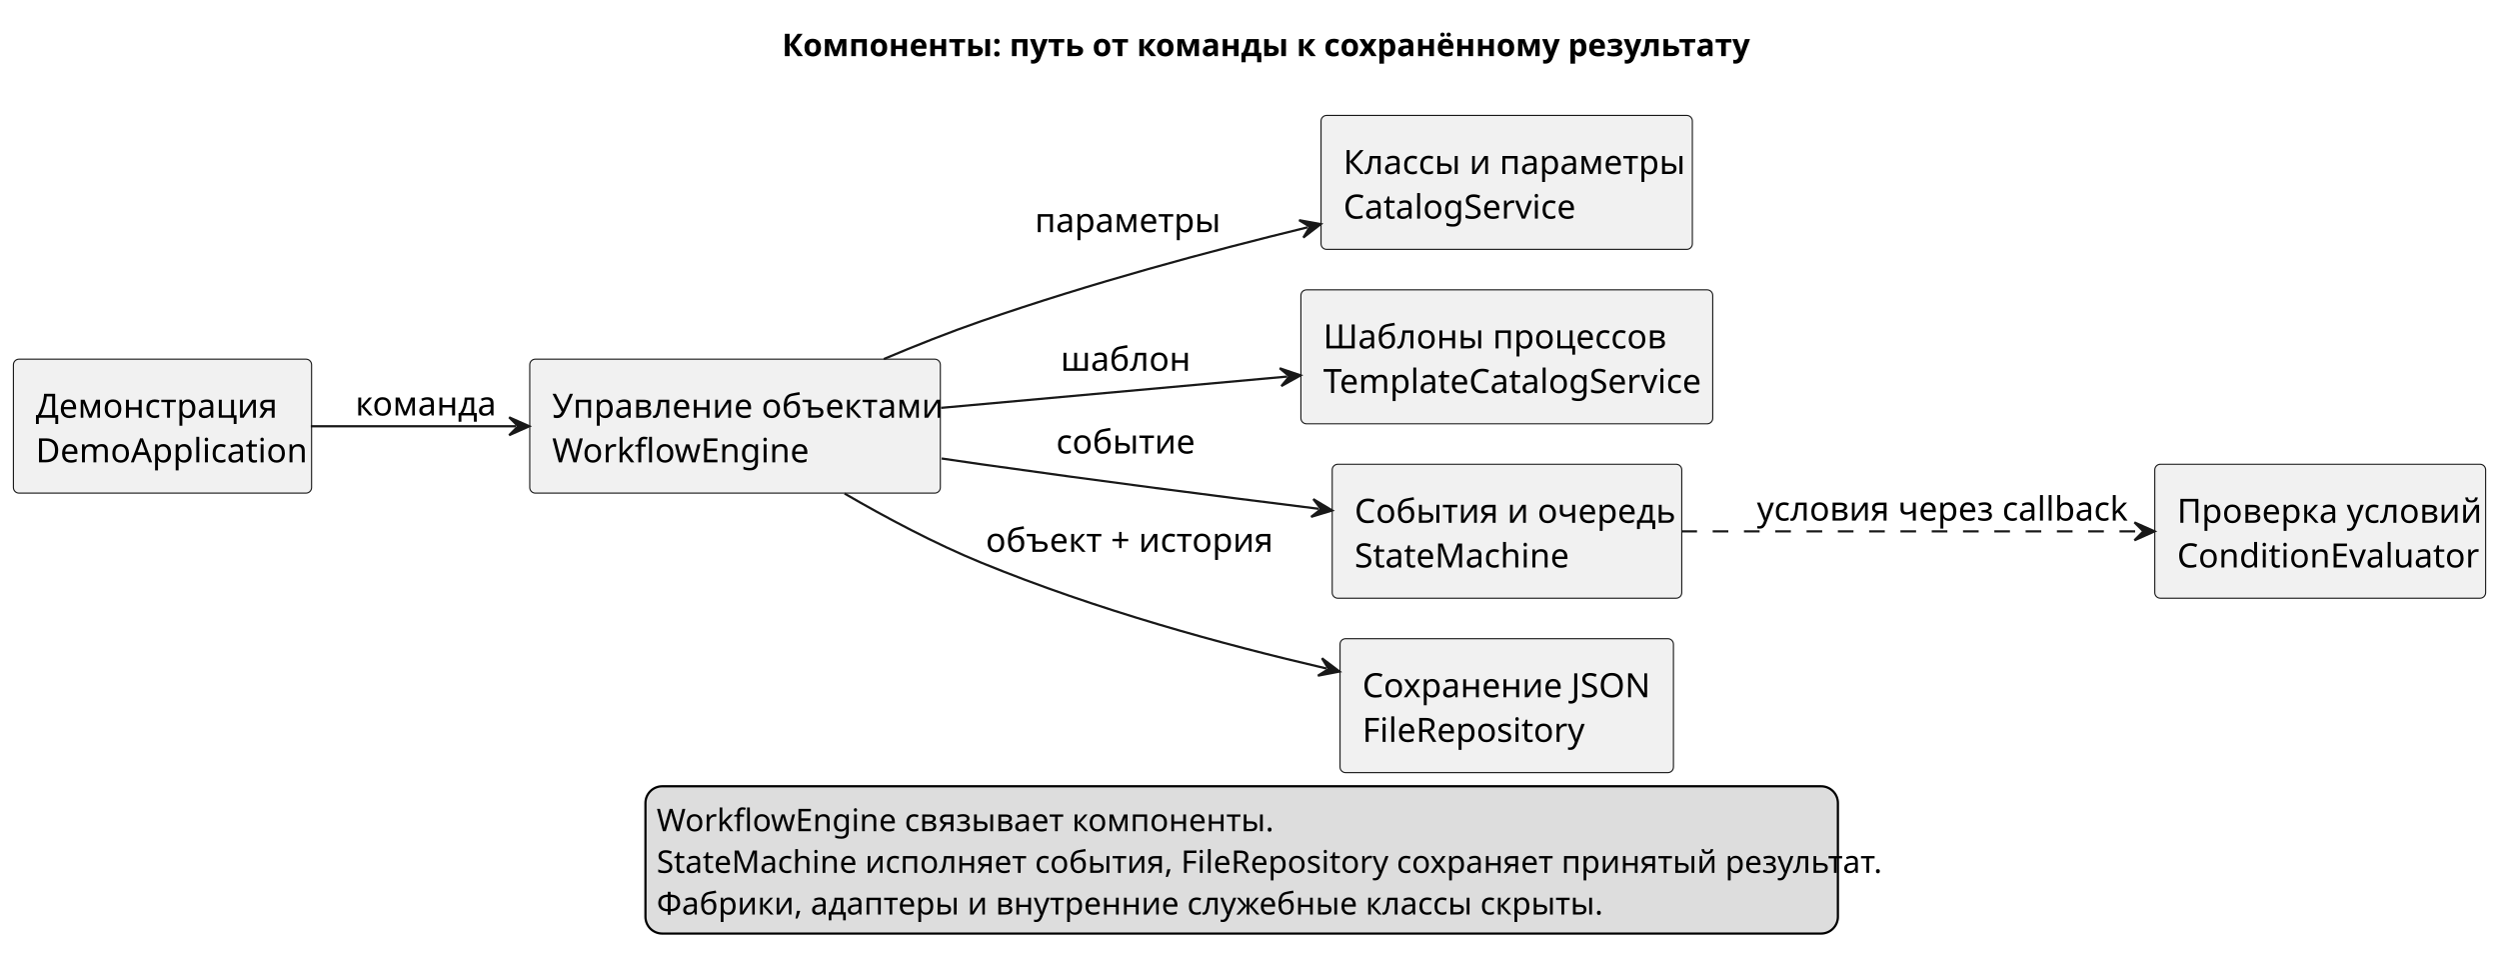
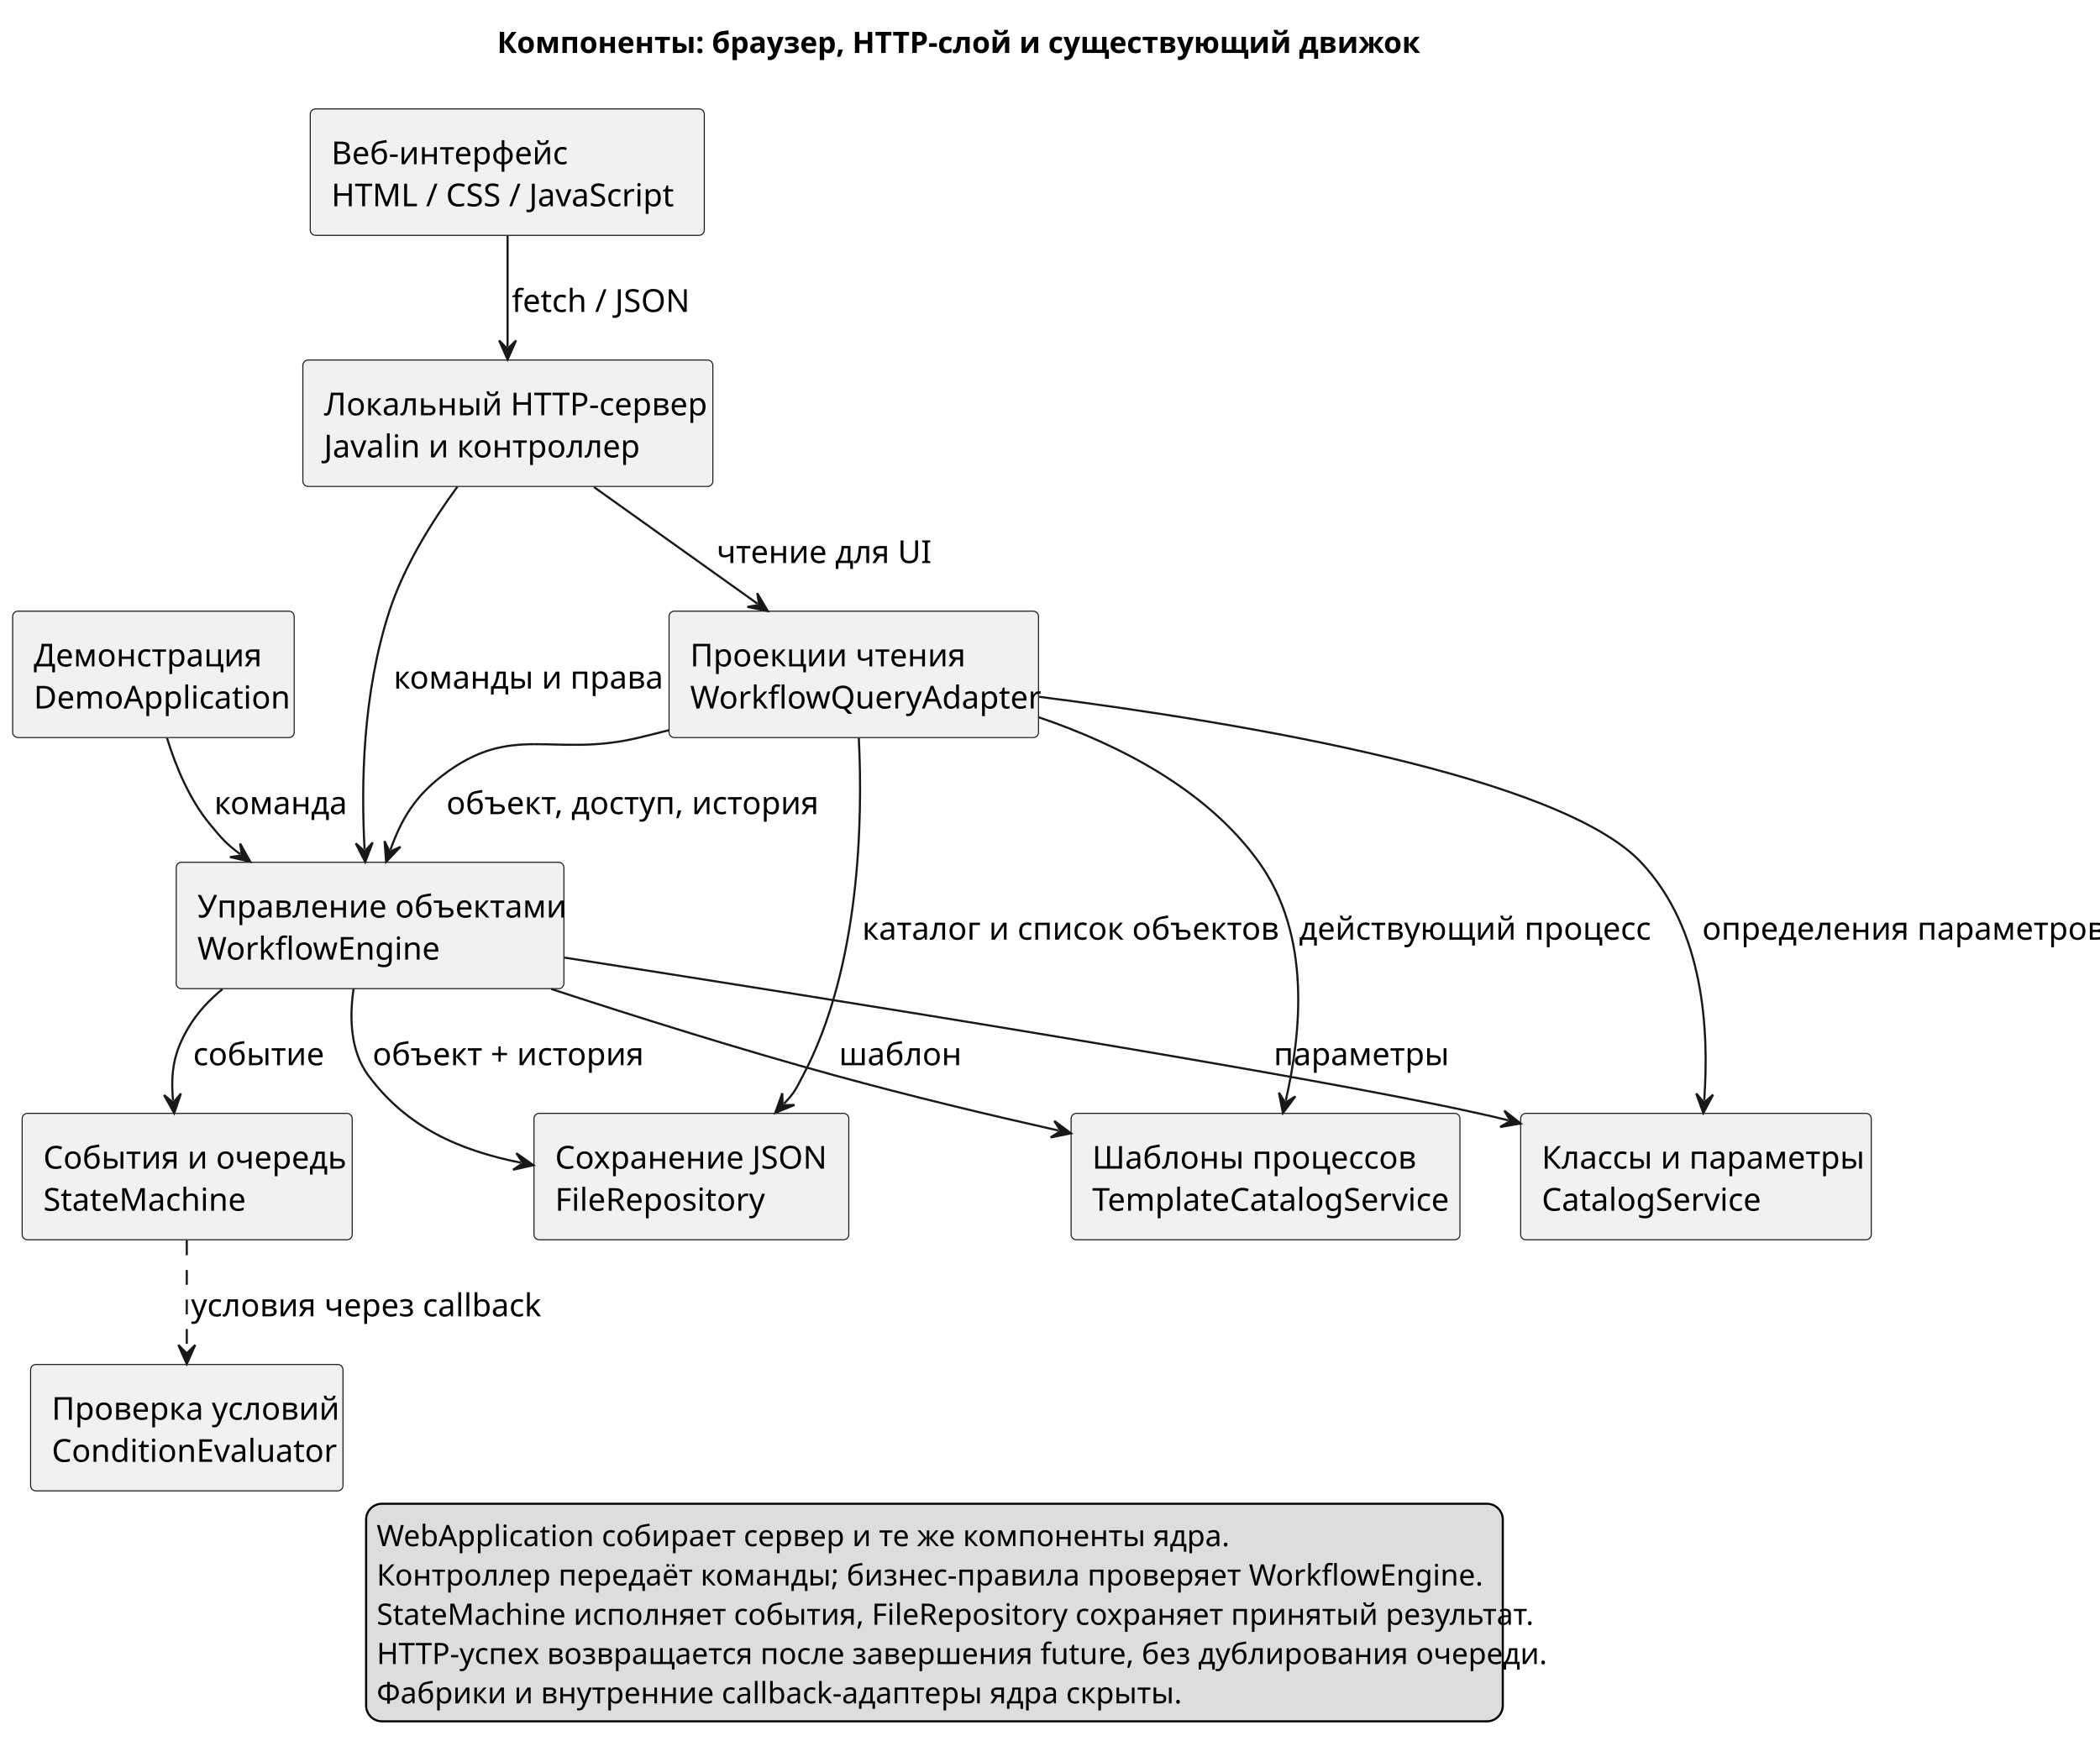
- <svg xmlns="http://www.w3.org/2000/svg" contentStyleType="text/css" data-diagram-type="DESCRIPTION" height="437px" preserveAspectRatio="none" style="width:1118px;height:437px;background:#FFFFFF;" version="1.1" viewBox="0 0 1118 437" width="1118px" zoomAndPan="magnify">
+ <svg xmlns="http://www.w3.org/2000/svg" contentStyleType="text/css" data-diagram-type="DESCRIPTION" height="835px" preserveAspectRatio="none" style="width:995px;height:835px;background:#FFFFFF;" version="1.1" viewBox="0 0 995 835" width="995px" zoomAndPan="magnify">
  <defs />
  <g>
-     <text fill="#000000" font-family="sans-serif" font-size="14" font-weight="bold" lengthAdjust="spacing" textLength="411.271" x="349.865" y="25.107">Компоненты: путь от команды к сохранённому результату</text>
+     <text fill="#000000" font-family="sans-serif" font-size="14" font-weight="bold" lengthAdjust="spacing" textLength="414.47" x="235.515" y="25.107">Компоненты: браузер, HTTP-слой и существующий движок</text>
    <g class="entity" data-entity="Demo" data-source-line="8" data-uid="ent0002" id="entity_Demo">
-       <rect fill="#F1F1F1" height="59.902" rx="2.5" ry="2.5" style="stroke:#181818;stroke-width:0.5;" width="133.394" x="6" y="160.621" />
-       <text fill="#000000" font-family="sans-serif" font-size="15" lengthAdjust="spacing" textLength="101.587" x="16" y="186.808">Демонстрация</text>
-       <text fill="#000000" font-family="sans-serif" font-size="15" lengthAdjust="spacing" textLength="113.394" x="16" y="206.759">DemoApplication</text>
+       <rect fill="#F1F1F1" height="59.902" rx="2.5" ry="2.5" style="stroke:#181818;stroke-width:0.5;" width="133.394" x="6" y="289.621" />
+       <text fill="#000000" font-family="sans-serif" font-size="15" lengthAdjust="spacing" textLength="101.587" x="16" y="315.808">Демонстрация</text>
+       <text fill="#000000" font-family="sans-serif" font-size="15" lengthAdjust="spacing" textLength="113.394" x="16" y="335.759">DemoApplication</text>
    </g>
-     <g class="entity" data-entity="Engine" data-source-line="9" data-uid="ent0003" id="entity_Engine">
-       <rect fill="#F1F1F1" height="59.902" rx="2.5" ry="2.5" style="stroke:#181818;stroke-width:0.5;" width="183.689" x="237" y="160.621" />
-       <text fill="#000000" font-family="sans-serif" font-size="15" lengthAdjust="spacing" textLength="163.689" x="247" y="186.808">Управление объектами</text>
-       <text fill="#000000" font-family="sans-serif" font-size="15" lengthAdjust="spacing" textLength="108.376" x="247" y="206.759">WorkflowEngine</text>
+     <g class="entity" data-entity="Browser" data-source-line="9" data-uid="ent0003" id="entity_Browser">
+       <rect fill="#F1F1F1" height="59.902" rx="2.5" ry="2.5" style="stroke:#181818;stroke-width:0.5;" width="186.707" x="147" y="51.621" />
+       <text fill="#000000" font-family="sans-serif" font-size="15" lengthAdjust="spacing" textLength="108.713" x="157" y="77.808">Веб-интерфейс</text>
+       <text fill="#000000" font-family="sans-serif" font-size="15" lengthAdjust="spacing" textLength="166.707" x="157" y="97.759">HTML / CSS / JavaScript</text>
    </g>
-     <g class="entity" data-entity="Catalog" data-source-line="10" data-uid="ent0004" id="entity_Catalog">
-       <rect fill="#F1F1F1" height="59.902" rx="2.5" ry="2.5" style="stroke:#181818;stroke-width:0.5;" width="166.125" x="591" y="51.621" />
-       <text fill="#000000" font-family="sans-serif" font-size="15" lengthAdjust="spacing" textLength="146.125" x="601" y="77.808">Классы и параметры</text>
-       <text fill="#000000" font-family="sans-serif" font-size="15" lengthAdjust="spacing" textLength="101.719" x="601" y="97.759">CatalogService</text>
+     <g class="entity" data-entity="Web" data-source-line="10" data-uid="ent0004" id="entity_Web">
+       <rect fill="#F1F1F1" height="59.902" rx="2.5" ry="2.5" style="stroke:#181818;stroke-width:0.5;" width="194.265" x="143.5" y="170.621" />
+       <text fill="#000000" font-family="sans-serif" font-size="15" lengthAdjust="spacing" textLength="174.265" x="153.5" y="196.808">Локальный HTTP-сервер</text>
+       <text fill="#000000" font-family="sans-serif" font-size="15" lengthAdjust="spacing" textLength="144.338" x="153.5" y="216.759">Javalin и контроллер</text>
    </g>
-     <g class="entity" data-entity="Templates" data-source-line="11" data-uid="ent0005" id="entity_Templates">
-       <rect fill="#F1F1F1" height="59.902" rx="2.5" ry="2.5" style="stroke:#181818;stroke-width:0.5;" width="184.246" x="582" y="129.621" />
-       <text fill="#000000" font-family="sans-serif" font-size="15" lengthAdjust="spacing" textLength="144.06" x="592" y="155.808">Шаблоны процессов</text>
-       <text fill="#000000" font-family="sans-serif" font-size="15" lengthAdjust="spacing" textLength="164.246" x="592" y="175.759">TemplateCatalogService</text>
+     <g class="entity" data-entity="Queries" data-source-line="11" data-uid="ent0005" id="entity_Queries">
+       <rect fill="#F1F1F1" height="59.902" rx="2.5" ry="2.5" style="stroke:#181818;stroke-width:0.5;" width="175.054" x="317" y="289.621" />
+       <text fill="#000000" font-family="sans-serif" font-size="15" lengthAdjust="spacing" textLength="119.7" x="327" y="315.808">Проекции чтения</text>
+       <text fill="#000000" font-family="sans-serif" font-size="15" lengthAdjust="spacing" textLength="155.054" x="327" y="335.759">WorkflowQueryAdapter</text>
    </g>
-     <g class="entity" data-entity="Machine" data-source-line="12" data-uid="ent0006" id="entity_Machine">
-       <rect fill="#F1F1F1" height="59.902" rx="2.5" ry="2.5" style="stroke:#181818;stroke-width:0.5;" width="156.384" x="596" y="207.621" />
-       <text fill="#000000" font-family="sans-serif" font-size="15" lengthAdjust="spacing" textLength="136.384" x="606" y="233.808">События и очередь</text>
-       <text fill="#000000" font-family="sans-serif" font-size="15" lengthAdjust="spacing" textLength="91.721" x="606" y="253.759">StateMachine</text>
+     <g class="entity" data-entity="Engine" data-source-line="12" data-uid="ent0006" id="entity_Engine">
+       <rect fill="#F1F1F1" height="59.902" rx="2.5" ry="2.5" style="stroke:#181818;stroke-width:0.5;" width="183.689" x="83.5" y="408.621" />
+       <text fill="#000000" font-family="sans-serif" font-size="15" lengthAdjust="spacing" textLength="163.689" x="93.5" y="434.808">Управление объектами</text>
+       <text fill="#000000" font-family="sans-serif" font-size="15" lengthAdjust="spacing" textLength="108.376" x="93.5" y="454.759">WorkflowEngine</text>
    </g>
-     <g class="entity" data-entity="Conditions" data-source-line="13" data-uid="ent0007" id="entity_Conditions">
-       <rect fill="#F1F1F1" height="59.902" rx="2.5" ry="2.5" style="stroke:#181818;stroke-width:0.5;" width="148.013" x="964" y="207.621" />
-       <text fill="#000000" font-family="sans-serif" font-size="15" lengthAdjust="spacing" textLength="128.013" x="974" y="233.808">Проверка условий</text>
-       <text fill="#000000" font-family="sans-serif" font-size="15" lengthAdjust="spacing" textLength="126.746" x="974" y="253.759">ConditionEvaluator</text>
+     <g class="entity" data-entity="Catalog" data-source-line="13" data-uid="ent0007" id="entity_Catalog">
+       <rect fill="#F1F1F1" height="59.902" rx="2.5" ry="2.5" style="stroke:#181818;stroke-width:0.5;" width="166.125" x="720.5" y="527.621" />
+       <text fill="#000000" font-family="sans-serif" font-size="15" lengthAdjust="spacing" textLength="146.125" x="730.5" y="553.808">Классы и параметры</text>
+       <text fill="#000000" font-family="sans-serif" font-size="15" lengthAdjust="spacing" textLength="101.719" x="730.5" y="573.759">CatalogService</text>
    </g>
-     <g class="entity" data-entity="Storage" data-source-line="14" data-uid="ent0008" id="entity_Storage">
-       <rect fill="#F1F1F1" height="59.902" rx="2.5" ry="2.5" style="stroke:#181818;stroke-width:0.5;" width="149.163" x="599.5" y="285.621" />
-       <text fill="#000000" font-family="sans-serif" font-size="15" lengthAdjust="spacing" textLength="129.163" x="609.5" y="311.808">Сохранение JSON</text>
-       <text fill="#000000" font-family="sans-serif" font-size="15" lengthAdjust="spacing" textLength="95.867" x="609.5" y="331.759">FileRepository</text>
+     <g class="entity" data-entity="Templates" data-source-line="14" data-uid="ent0008" id="entity_Templates">
+       <rect fill="#F1F1F1" height="59.902" rx="2.5" ry="2.5" style="stroke:#181818;stroke-width:0.5;" width="184.246" x="507.5" y="527.621" />
+       <text fill="#000000" font-family="sans-serif" font-size="15" lengthAdjust="spacing" textLength="144.06" x="517.5" y="553.808">Шаблоны процессов</text>
+       <text fill="#000000" font-family="sans-serif" font-size="15" lengthAdjust="spacing" textLength="164.246" x="517.5" y="573.759">TemplateCatalogService</text>
    </g>
-     <g class="link" data-entity-1="Demo" data-entity-2="Engine" data-uid="lnk9" id="link_Demo_Engine">
-       <polygon fill="#181818" points="236.788,190.621,227.788,186.621,231.788,190.621,227.788,194.621,236.788,190.621" style="stroke:#181818;stroke-width:1;" />
-       <path d="M139.04,190.621 C168.79,190.621 198.478,190.621 230.788,190.621" fill="none" style="stroke:#181818;stroke-width:1;" />
-       <text fill="#000000" font-family="sans-serif" font-size="15" lengthAdjust="spacing" textLength="58.938" x="159" y="185.808">команда</text>
+     <g class="entity" data-entity="Machine" data-source-line="15" data-uid="ent0009" id="entity_Machine">
+       <rect fill="#F1F1F1" height="59.902" rx="2.5" ry="2.5" style="stroke:#181818;stroke-width:0.5;" width="156.384" x="10.5" y="527.621" />
+       <text fill="#000000" font-family="sans-serif" font-size="15" lengthAdjust="spacing" textLength="136.384" x="20.5" y="553.808">События и очередь</text>
+       <text fill="#000000" font-family="sans-serif" font-size="15" lengthAdjust="spacing" textLength="91.721" x="20.5" y="573.759">StateMachine</text>
    </g>
-     <g class="link" data-entity-1="Engine" data-entity-2="Catalog" data-uid="lnk10" id="link_Engine_Catalog">
-       <polygon fill="#181818" points="590.888,100.219,581.197,98.465,586.031,101.403,583.092,106.237,590.888,100.219" style="stroke:#181818;stroke-width:1;" />
-       <path d="M395.38,160.569 C409.606,154.556 424.686,148.573 439,143.621 C488.647,126.446 539.771,112.683 585.059,101.64" fill="none" style="stroke:#181818;stroke-width:1;" />
-       <text fill="#000000" font-family="sans-serif" font-size="15" lengthAdjust="spacing" textLength="77.798" x="463" y="103.808">параметры</text>
+     <g class="entity" data-entity="Conditions" data-source-line="16" data-uid="ent0010" id="entity_Conditions">
+       <rect fill="#F1F1F1" height="59.902" rx="2.5" ry="2.5" style="stroke:#181818;stroke-width:0.5;" width="148.013" x="14.5" y="646.621" />
+       <text fill="#000000" font-family="sans-serif" font-size="15" lengthAdjust="spacing" textLength="128.013" x="24.5" y="672.808">Проверка условий</text>
+       <text fill="#000000" font-family="sans-serif" font-size="15" lengthAdjust="spacing" textLength="126.746" x="24.5" y="692.759">ConditionEvaluator</text>
    </g>
-     <g class="link" data-entity-1="Engine" data-entity-2="Templates" data-uid="lnk11" id="link_Engine_Templates">
-       <polygon fill="#181818" points="581.856,167.859,572.532,164.685,576.876,168.309,573.252,172.653,581.856,167.859" style="stroke:#181818;stroke-width:1;" />
-       <path d="M421.017,182.395 C470.733,177.902 526.144,172.894 575.88,168.399" fill="none" style="stroke:#181818;stroke-width:1;" />
-       <text fill="#000000" font-family="sans-serif" font-size="15" lengthAdjust="spacing" textLength="54.346" x="474.5" y="165.808">шаблон</text>
+     <g class="entity" data-entity="Storage" data-source-line="17" data-uid="ent0011" id="entity_Storage">
+       <rect fill="#F1F1F1" height="59.902" rx="2.5" ry="2.5" style="stroke:#181818;stroke-width:0.5;" width="149.163" x="253" y="527.621" />
+       <text fill="#000000" font-family="sans-serif" font-size="15" lengthAdjust="spacing" textLength="129.163" x="263" y="553.808">Сохранение JSON</text>
+       <text fill="#000000" font-family="sans-serif" font-size="15" lengthAdjust="spacing" textLength="95.867" x="263" y="573.759">FileRepository</text>
    </g>
-     <g class="link" data-entity-1="Engine" data-entity-2="Machine" data-uid="lnk12" id="link_Engine_Machine">
-       <polygon fill="#181818" points="595.993,228.283,587.554,223.205,591.031,227.667,586.569,231.144,595.993,228.283" style="stroke:#181818;stroke-width:1;" />
-       <path d="M421.265,205.042 C427.264,205.932 433.217,206.799 439,207.621 C491.31,215.052 544.365,221.872 590.039,227.544" fill="none" style="stroke:#181818;stroke-width:1;" />
-       <text fill="#000000" font-family="sans-serif" font-size="15" lengthAdjust="spacing" textLength="58.806" x="472.5" y="202.808">событие</text>
+     <g class="link" data-entity-1="Demo" data-entity-2="Engine" data-uid="lnk12" id="link_Demo_Engine">
+       <polygon fill="#181818" points="118.592,408.342,113.767,399.756,114.583,405.354,108.986,406.17,118.592,408.342" style="stroke:#181818;stroke-width:1;" />
+       <path d="M79.13,349.748 C83.294,363.263 89.769,378.892 99.5,390.621 C104.948,397.188 106.752,399.517 113.781,404.756" fill="none" style="stroke:#181818;stroke-width:1;" />
+       <text fill="#000000" font-family="sans-serif" font-size="15" lengthAdjust="spacing" textLength="58.938" x="101.5" y="385.808">команда</text>
    </g>
-     <g class="link" data-entity-1="Engine" data-entity-2="Storage" data-uid="lnk13" id="link_Engine_Storage">
-       <polygon fill="#181818" points="599.28,300.316,591.421,294.38,594.41,299.183,589.608,302.172,599.28,300.316" style="stroke:#181818;stroke-width:1;" />
-       <path d="M377.844,220.718 C396.437,231.519 418.229,243.117 439,251.621 C491.034,272.924 546.59,288.054 593.437,298.956" fill="none" style="stroke:#181818;stroke-width:1;" />
-       <text fill="#000000" font-family="sans-serif" font-size="15" lengthAdjust="spacing" textLength="121.113" x="441" y="246.808">объект + история</text>
+     <g class="link" data-entity-1="Browser" data-entity-2="Web" data-uid="lnk13" id="link_Browser_Web">
+       <polygon fill="#181818" points="240.5,170.366,244.5,161.366,240.5,165.366,236.5,161.366,240.5,170.366" style="stroke:#181818;stroke-width:1;" />
+       <path d="M240.5,111.843 C240.5,129.712 240.5,146.491 240.5,164.366" fill="none" style="stroke:#181818;stroke-width:1;" />
+       <text fill="#000000" font-family="sans-serif" font-size="15" lengthAdjust="spacing" textLength="85.027" x="242.5" y="147.808">fetch / JSON</text>
    </g>
-     <g class="link" data-entity-1="Machine" data-entity-2="Conditions" data-uid="lnk14" id="link_Machine_Conditions">
-       <polygon fill="#181818" points="963.916,237.621,954.916,233.621,958.916,237.621,954.916,241.621,963.916,237.621" style="stroke:#181818;stroke-width:1;" />
-       <path d="M752.214,237.621 C814.82,237.621 896.446,237.621 957.916,237.621" fill="none" style="stroke:#181818;stroke-width:1;stroke-dasharray:7.0,7.0;" />
-       <text fill="#000000" font-family="sans-serif" font-size="15" lengthAdjust="spacing" textLength="158.811" x="786" y="232.808">условия через callback</text>
+     <g class="link" data-entity-1="Web" data-entity-2="Engine" data-uid="lnk14" id="link_Web_Engine">
+       <polygon fill="#181818" points="173.044,408.456,176.566,399.259,172.781,403.463,168.577,399.678,173.044,408.456" style="stroke:#181818;stroke-width:1;" />
+       <path d="M216.715,230.647 C204.785,246.948 191.43,268.262 184.5,289.621 C171.63,329.287 171.13,372.026 172.729,402.464" fill="none" style="stroke:#181818;stroke-width:1;" />
+       <text fill="#000000" font-family="sans-serif" font-size="15" lengthAdjust="spacing" textLength="119.209" x="186.5" y="326.308">команды и права</text>
    </g>
-     <rect fill="#DDDDDD" height="65.863" rx="7.5" ry="7.5" style="stroke:#000000;stroke-width:1;" width="533.476" x="288.762" y="351.621" />
-     <text fill="#000000" font-family="sans-serif" font-size="14" lengthAdjust="spacing" textLength="259.369" x="293.762" y="371.728">WorkflowEngine связывает компоненты.</text>
-     <text fill="#000000" font-family="sans-serif" font-size="14" lengthAdjust="spacing" textLength="523.476" x="293.762" y="390.35">StateMachine исполняет события, FileRepository сохраняет принятый результат.</text>
-     <text fill="#000000" font-family="sans-serif" font-size="14" lengthAdjust="spacing" textLength="400.039" x="293.762" y="408.971">Фабрики, адаптеры и внутренние служебные классы скрыты.</text>
+     <g class="link" data-entity-1="Web" data-entity-2="Queries" data-uid="lnk15" id="link_Web_Queries">
+       <polygon fill="#181818" points="363.777,289.569,358.774,281.086,359.707,286.665,354.127,287.598,363.777,289.569" style="stroke:#181818;stroke-width:1;" />
+       <path d="M281.461,230.843 C306.603,248.78 333.795,268.179 358.893,286.084" fill="none" style="stroke:#181818;stroke-width:1;" />
+       <text fill="#000000" font-family="sans-serif" font-size="15" lengthAdjust="spacing" textLength="96.995" x="339.5" y="266.808">чтение для UI</text>
+     </g>
+     <g class="link" data-entity-1="Queries" data-entity-2="Engine" data-uid="lnk16" id="link_Queries_Engine">
+       <polygon fill="#181818" points="182.949,408.414,189.746,401.286,184.633,403.706,182.213,398.593,182.949,408.414" style="stroke:#181818;stroke-width:1;" />
+       <path d="M316.995,346.025 C312.102,347.281 307.246,348.489 302.5,349.621 C261.548,359.387 242.89,341.978 209.5,367.621 C196.428,377.661 190.113,388.379 184.97,402.764" fill="none" style="stroke:#181818;stroke-width:1;" />
+       <text fill="#000000" font-family="sans-serif" font-size="15" lengthAdjust="spacing" textLength="167.776" x="211.5" y="385.808">объект, доступ, история</text>
+     </g>
+     <g class="link" data-entity-1="Queries" data-entity-2="Catalog" data-uid="lnk17" id="link_Queries_Catalog">
+       <polygon fill="#181818" points="807.059,527.478,811.677,518.779,807.408,522.49,803.696,518.221,807.059,527.478" style="stroke:#181818;stroke-width:1;" />
+       <path d="M492.389,330.203 C590.046,342.704 739.082,367.916 777.5,408.621 C807.583,440.494 809.797,488.287 807.478,521.493" fill="none" style="stroke:#181818;stroke-width:1;" />
+       <text fill="#000000" font-family="sans-serif" font-size="15" lengthAdjust="spacing" textLength="179.619" x="806.5" y="445.308">определения параметров</text>
+     </g>
+     <g class="link" data-entity-1="Queries" data-entity-2="Templates" data-uid="lnk18" id="link_Queries_Templates">
+       <polygon fill="#181818" points="607.86,527.466,613.766,519.583,608.975,522.591,605.967,517.8,607.86,527.466" style="stroke:#181818;stroke-width:1;" />
+       <path d="M492.231,339.935 C530.345,352.917 571.837,374.192 596.5,408.621 C621.344,443.302 616.567,489.387 609.198,521.616" fill="none" style="stroke:#181818;stroke-width:1;" />
+       <text fill="#000000" font-family="sans-serif" font-size="15" lengthAdjust="spacing" textLength="156.57" x="615.5" y="445.308">действующий процесс</text>
+     </g>
+     <g class="link" data-entity-1="Queries" data-entity-2="Storage" data-uid="lnk19" id="link_Queries_Storage">
+       <polygon fill="#181818" points="367.333,527.359,376.447,523.624,370.791,523.747,370.668,518.091,367.333,527.359" style="stroke:#181818;stroke-width:1;" />
+       <path d="M406.913,349.706 C408.826,388.513 407.605,458.289 380.5,509.621 C377.112,516.038 376.62,517.659 371.483,523.025" fill="none" style="stroke:#181818;stroke-width:1;" />
+       <text fill="#000000" font-family="sans-serif" font-size="15" lengthAdjust="spacing" textLength="184.365" x="408.5" y="445.308">каталог и список объектов</text>
+     </g>
+     <g class="link" data-entity-1="Engine" data-entity-2="Catalog" data-uid="lnk20" id="link_Engine_Catalog">
+       <polygon fill="#181818" points="720.497,532.418,712.758,526.326,715.651,531.188,710.79,534.08,720.497,532.418" style="stroke:#181818;stroke-width:1;" />
+       <path d="M267.51,453.811 C395.269,473.726 619.785,509.549 700.5,527.621 C707.026,529.082 707.938,529.23 714.682,530.942" fill="none" style="stroke:#181818;stroke-width:1;" />
+       <text fill="#000000" font-family="sans-serif" font-size="15" lengthAdjust="spacing" textLength="77.798" x="603.5" y="504.808">параметры</text>
+     </g>
+     <g class="link" data-entity-1="Engine" data-entity-2="Templates" data-uid="lnk21" id="link_Engine_Templates">
+       <polygon fill="#181818" points="507.451,537.089,499.547,531.213,502.573,535.993,497.794,539.019,507.451,537.089" style="stroke:#181818;stroke-width:1;" />
+       <path d="M261.214,468.685 C301.707,481.953 350.849,497.396 395.5,509.621 C431.869,519.579 466.411,527.87 501.597,535.774" fill="none" style="stroke:#181818;stroke-width:1;" />
+       <text fill="#000000" font-family="sans-serif" font-size="15" lengthAdjust="spacing" textLength="54.346" x="397.5" y="504.808">шаблон</text>
+     </g>
+     <g class="link" data-entity-1="Engine" data-entity-2="Machine" data-uid="lnk22" id="link_Engine_Machine">
+       <polygon fill="#181818" points="82.54,527.547,85.714,518.224,82.09,522.567,77.746,518.944,82.54,527.547" style="stroke:#181818;stroke-width:1;" />
+       <path d="M105.387,468.755 C99.14,473.854 93.628,479.772 89.5,486.621 C82.222,498.696 80.794,508.225 82,521.572" fill="none" style="stroke:#181818;stroke-width:1;" />
+       <text fill="#000000" font-family="sans-serif" font-size="15" lengthAdjust="spacing" textLength="58.806" x="91.5" y="504.808">событие</text>
+     </g>
+     <g class="link" data-entity-1="Engine" data-entity-2="Storage" data-uid="lnk23" id="link_Engine_Storage">
+       <polygon fill="#181818" points="252.695,552.184,244.654,546.497,247.792,551.203,243.085,554.341,252.695,552.184" style="stroke:#181818;stroke-width:1;" />
+       <path d="M167.511,468.659 C165.524,482.313 165.977,498.087 174.5,509.621 C192.665,534.204 217.585,545.162 246.811,551.007" fill="none" style="stroke:#181818;stroke-width:1;" />
+       <text fill="#000000" font-family="sans-serif" font-size="15" lengthAdjust="spacing" textLength="121.113" x="176.5" y="504.808">объект + история</text>
+     </g>
+     <g class="link" data-entity-1="Machine" data-entity-2="Conditions" data-uid="lnk24" id="link_Machine_Conditions">
+       <polygon fill="#181818" points="88.5,646.366,92.5,637.366,88.5,641.366,84.5,637.366,88.5,646.366" style="stroke:#181818;stroke-width:1;" />
+       <path d="M88.5,587.843 C88.5,605.712 88.5,622.491 88.5,640.366" fill="none" style="stroke:#181818;stroke-width:1;stroke-dasharray:7.0,7.0;" />
+       <text fill="#000000" font-family="sans-serif" font-size="15" lengthAdjust="spacing" textLength="158.811" x="90.5" y="623.808">условия через callback</text>
+     </g>
+     <rect fill="#DDDDDD" height="103.106" rx="7.5" ry="7.5" style="stroke:#000000;stroke-width:1;" width="538.568" x="173.466" y="712.621" />
+     <text fill="#000000" font-family="sans-serif" font-size="14" lengthAdjust="spacing" textLength="383.489" x="178.466" y="732.729">WebApplication собирает сервер и те же компоненты ядра.</text>
+     <text fill="#000000" font-family="sans-serif" font-size="14" lengthAdjust="spacing" textLength="496.07" x="178.466" y="751.35">Контроллер передаёт команды; бизнес-правила проверяет WorkflowEngine.</text>
+     <text fill="#000000" font-family="sans-serif" font-size="14" lengthAdjust="spacing" textLength="523.476" x="178.466" y="769.971">StateMachine исполняет события, FileRepository сохраняет принятый результат.</text>
+     <text fill="#000000" font-family="sans-serif" font-size="14" lengthAdjust="spacing" textLength="528.568" x="178.466" y="788.592">HTTP-успех возвращается после завершения future, без дублирования очереди.</text>
+     <text fill="#000000" font-family="sans-serif" font-size="14" lengthAdjust="spacing" textLength="359.762" x="178.466" y="807.213">Фабрики и внутренние callback-адаптеры ядра скрыты.</text>
  </g>
</svg>
